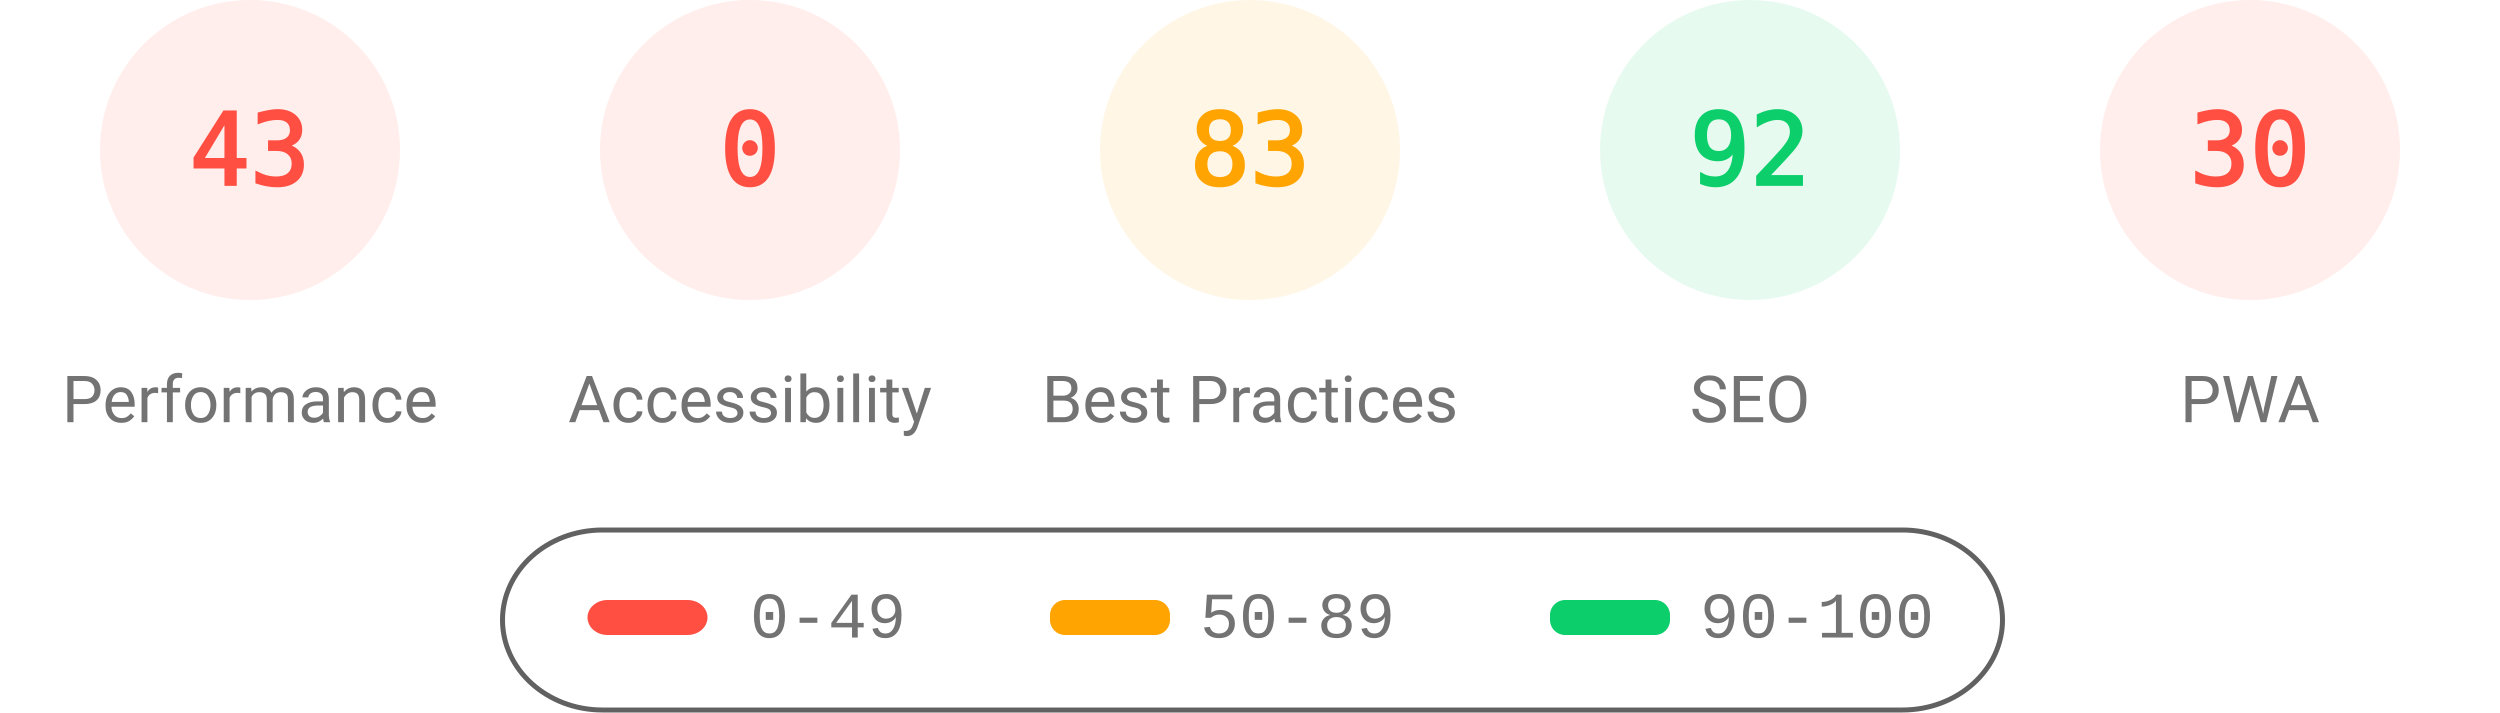
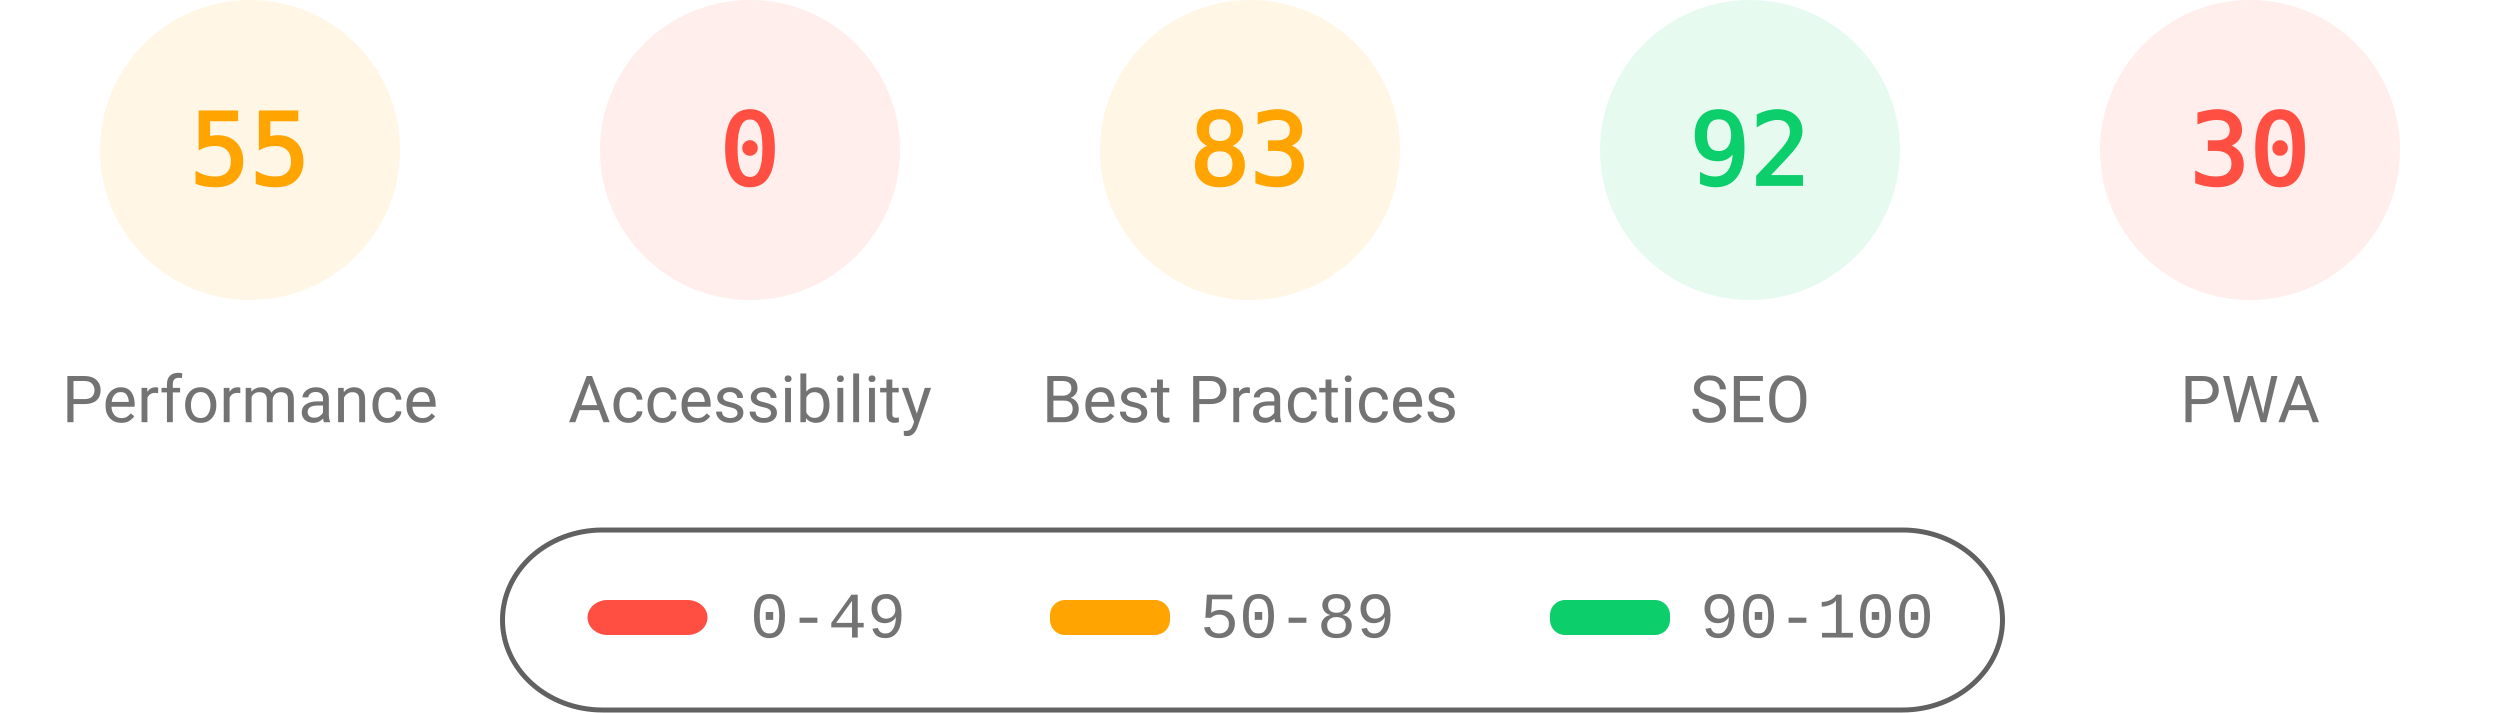
<svg xmlns="http://www.w3.org/2000/svg" fill="none" width="1000" height="285">
  <style>.gauge-base{opacity:.1}.gauge-arc{fill:none;animation-delay:250ms;stroke-linecap:round;transform:rotate(-90deg);transform-origin:100px 60px;animation:load-gauge 1s ease forwards}.guage-text{font-size:40px;font-family:monospace;text-align:center}.guage-red{color:#ff4e42;fill:#ff4e42;stroke:#ff4e42}.guage-orange{color:#ffa400;fill:#ffa400;stroke:#ffa400}.guage-green{color:#0cce6b;fill:#0cce6b;stroke:#0cce6b}.guage-undefined{color:#5c5c5c;fill:#5c5c5c;stroke:#5c5c5c}.guage-title{color:#737373;fill:#737373;stroke:none;font-size:26px;line-height:26px;font-family:Roboto,Halvetica,Arial,sans-serif}@keyframes load-gauge{from{stroke-dasharray:0 352.858}}</style>
-   <svg class="guage-div guage-perf guage-red" viewBox="0 0 200 200" width="200" height="200">
+   <svg class="guage-div guage-perf guage-orange" viewBox="0 0 200 200" width="200" height="200">
    <circle class="gauge-base" r="56" cx="100" cy="60" stroke-width="8" />
-     <circle class="gauge-arc guage-arc-1" r="56" cx="100" cy="60" stroke-width="8" style="stroke-dasharray:151.299,351.858" />
-     <text class="guage-text" x="100" y="60" alignment-baseline="central" dominant-baseline="central" text-anchor="middle">43</text>
+     <circle class="gauge-arc guage-arc-1" r="56" cx="100" cy="60" stroke-width="8" style="stroke-dasharray:193.522,351.858" />
+     <text class="guage-text" x="100" y="60" alignment-baseline="central" dominant-baseline="central" text-anchor="middle">55</text>
    <text class="guage-title" x="100" y="160" alignment-baseline="central" dominant-baseline="central" text-anchor="middle">Performance</text>
  </svg>
  <svg class="guage-div guage-acc guage-red" viewBox="0 0 200 200" width="200" height="200" x="200">
    <circle class="gauge-base" r="56" cx="100" cy="60" stroke-width="8" />
    <circle class="gauge-arc guage-arc-2" r="56" cx="100" cy="60" stroke-width="8" style="stroke-dasharray:0,351.858" />
    <text class="guage-text" x="100" y="60" alignment-baseline="central" dominant-baseline="central" text-anchor="middle">0</text>
    <text class="guage-title" x="100" y="160" alignment-baseline="central" dominant-baseline="central" text-anchor="middle">Accessibility</text>
  </svg>
  <svg class="guage-div guage-best guage-orange" viewBox="0 0 200 200" width="200" height="200" x="400">
    <circle class="gauge-base" r="56" cx="100" cy="60" stroke-width="8" />
    <circle class="gauge-arc guage-arc-3" r="56" cx="100" cy="60" stroke-width="8" style="stroke-dasharray:292.042,351.858" />
    <text class="guage-text" x="100" y="60" alignment-baseline="central" dominant-baseline="central" text-anchor="middle">83</text>
    <text class="guage-title" x="100" y="160" alignment-baseline="central" dominant-baseline="central" text-anchor="middle">Best Practices</text>
  </svg>
  <svg class="guage-div guage-seo guage-green" viewBox="0 0 200 200" width="200" height="200" x="600">
    <circle class="gauge-base" r="56" cx="100" cy="60" stroke-width="8" />
    <circle class="gauge-arc guage-arc-4" r="56" cx="100" cy="60" stroke-width="8" style="stroke-dasharray:323.709,351.858" />
    <text class="guage-text" x="100" y="60" alignment-baseline="central" dominant-baseline="central" text-anchor="middle">92</text>
    <text class="guage-title" x="100" y="160" alignment-baseline="central" dominant-baseline="central" text-anchor="middle">SEO</text>
  </svg>
  <svg class="guage-div guage-pwa guage-red" viewBox="0 0 200 200" width="200" height="200" x="800">
    <circle class="gauge-base" r="56" cx="100" cy="60" stroke-width="8" />
    <circle class="gauge-arc guage-arc-4" r="56" cx="100" cy="60" stroke-width="8" style="stroke-dasharray:105.557,351.858" />
    <text class="guage-text" x="100" y="60" alignment-baseline="central" dominant-baseline="central" text-anchor="middle">30</text>
    <text class="guage-title" x="100" y="160" alignment-baseline="central" dominant-baseline="central" text-anchor="middle">PWA</text>
  </svg>
  <svg width="604" height="76" x="200" y="210">
    <path fill="none" id="canvas_background" d="M-1-1h604v80H-1z" />
    <rect fill-opacity="0" stroke="#616161" stroke-width="2" rx="40" id="svg_2" height="72" width="600" y="2" x="1" fill="#000" />
    <rect stroke="#000" rx="8" id="svg_3" height="14" width="48" y="30" x="35" stroke-opacity="null" stroke-width="0" fill="#ff4e42" />
    <rect stroke="#000" rx="6" id="svg_4" height="14" width="48" y="30" x="220" stroke-opacity="null" stroke-width="0" fill="#ffa400" />
    <rect stroke="#000" rx="6" id="svg_5" height="14" width="48" y="30" x="420" stroke-opacity="null" stroke-width="0" fill="#0cce6b" />
    <text xml:space="preserve" text-anchor="start" font-family="'Courier New', Courier, monospace" font-size="26" id="svg_6" y="45" x="100" stroke-opacity="null" stroke-width="0" stroke="#000" fill="#737373">0-49</text>
    <text xml:space="preserve" text-anchor="start" font-family="'Courier New', Courier, monospace" font-size="26" id="svg_7" y="45" x="280" stroke-opacity="null" stroke-width="0" stroke="#000" fill="#737373">50-89</text>
    <text xml:space="preserve" text-anchor="start" font-family="'Courier New', Courier, monospace" font-size="26" id="svg_8" y="45" x="480" stroke-opacity="null" stroke-width="0" stroke="#000" fill="#737373">90-100</text>
  </svg>
</svg>
